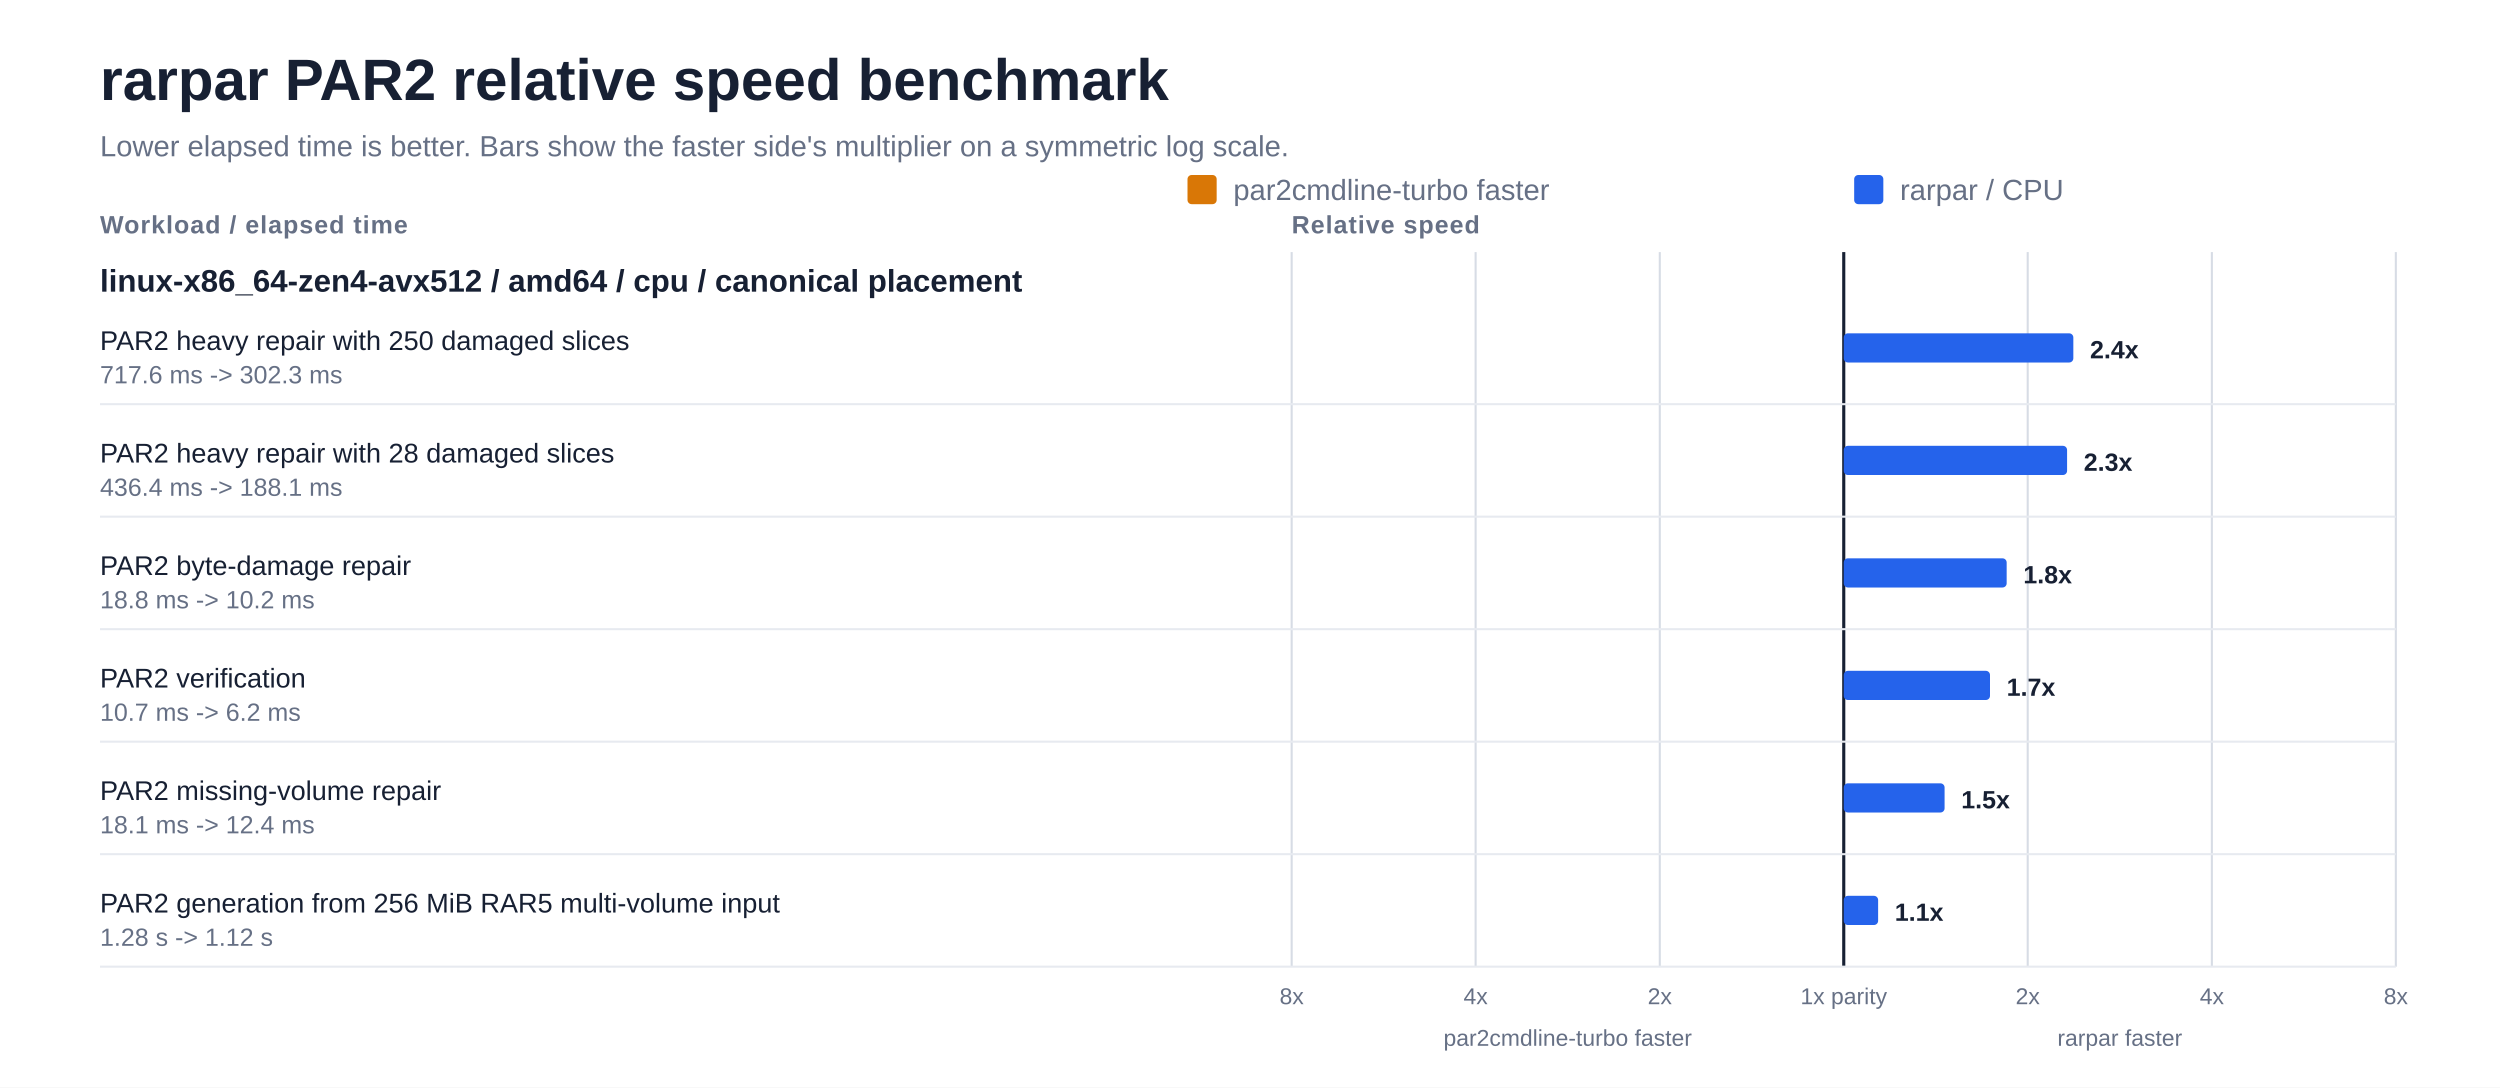
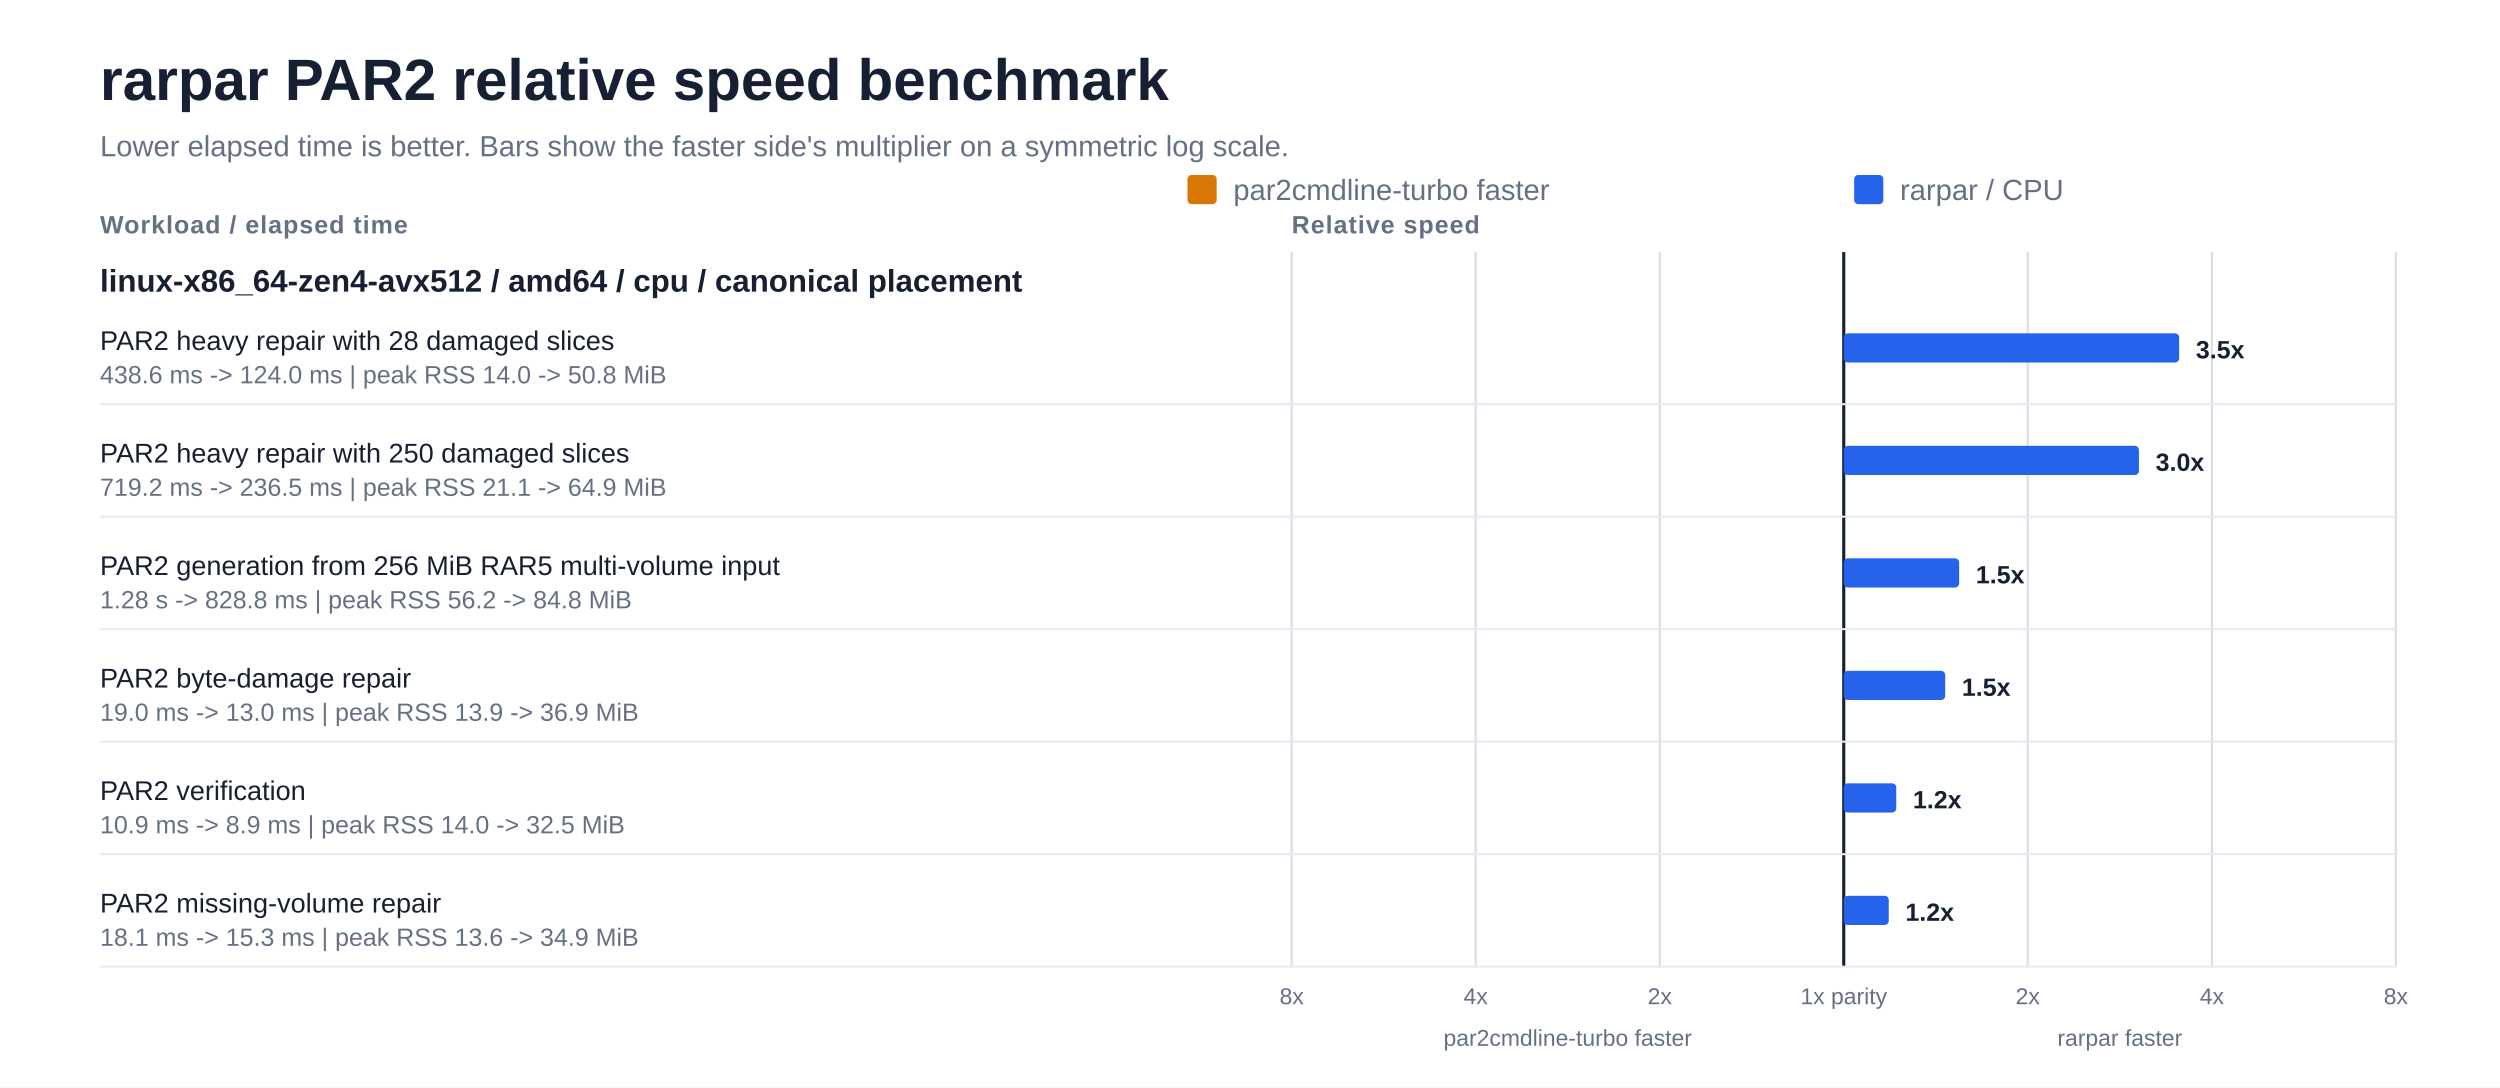
<svg xmlns="http://www.w3.org/2000/svg" width="1200" height="522" viewBox="0 0 1200 522" role="img" aria-labelledby="title desc">
  <style>
    .bg { fill: #ffffff; } text { font-family: Arial, sans-serif; fill: #172033; }
    .title { font-size: 28px; font-weight: 600; } .subtitle { font-size: 14px; fill: #667085; }
    .column { font-size: 12px; font-weight: 600; fill: #667085; letter-spacing: .04em; text-transform: uppercase; }
    .machine { font-size: 15px; font-weight: 600; } .workload { font-size: 13px; font-weight: 500; }
    .timing { font-size: 12px; fill: #667085; } .tick { font-size: 11px; fill: #667085; } .ratio { font-size: 12px; font-weight: 600; }
    .grid { stroke: #d7dce5; stroke-width: 1; } .parity { stroke: #172033; stroke-width: 1.5; } .rule { stroke: #e7eaf0; stroke-width: 1; }
    .cpu { fill: #2563eb; } .gpu { fill: #7c3aed; } .slower { fill: #d97706; }
    @media (prefers-color-scheme: dark) { .bg { fill: #0d1117; } text { fill: #e6edf3; } .subtitle, .column, .timing, .tick { fill: #9ca7b5; } .grid { stroke: #30363d; } .parity { stroke: #e6edf3; } .rule { stroke: #21262d; } .cpu { fill: #58a6ff; } .gpu { fill: #bc8cff; } .slower { fill: #f2a65a; } }
  </style>
  <rect class="bg" width="1200" height="522" />
  <text class="title" x="48" y="48">rarpar PAR2 relative speed benchmark</text>
  <text class="subtitle" x="48" y="75">Lower elapsed time is better. Bars show the faster side's multiplier on a symmetric log scale.</text>
  <g aria-label="Legend">
    <rect class="slower" x="570" y="84" width="14" height="14" rx="2" />
    <text class="subtitle" x="592" y="96">par2cmdline-turbo faster</text>
    <rect class="cpu" x="890" y="84" width="14" height="14" rx="2" />
    <text class="subtitle" x="912" y="96">rarpar / CPU</text>
  </g>
  <text class="column" x="48" y="112">Workload / elapsed time</text>
  <text class="column" x="620" y="112">Relative speed</text>
  <g aria-label="Relative speed axis">
    <line class="grid" x1="620.0" y1="121" x2="620.0" y2="464" />
    <text class="tick" x="620.0" y="482" text-anchor="middle">8x</text>
    <line class="grid" x1="708.3" y1="121" x2="708.3" y2="464" />
    <text class="tick" x="708.3" y="482" text-anchor="middle">4x</text>
    <line class="grid" x1="796.7" y1="121" x2="796.7" y2="464" />
    <text class="tick" x="796.7" y="482" text-anchor="middle">2x</text>
    <line class="parity" x1="885.0" y1="121" x2="885.0" y2="464" />
    <text class="tick" x="885.0" y="482" text-anchor="middle">1x parity</text>
    <line class="grid" x1="973.3" y1="121" x2="973.3" y2="464" />
    <text class="tick" x="973.3" y="482" text-anchor="middle">2x</text>
    <line class="grid" x1="1061.7" y1="121" x2="1061.7" y2="464" />
    <text class="tick" x="1061.7" y="482" text-anchor="middle">4x</text>
    <line class="grid" x1="1150.0" y1="121" x2="1150.0" y2="464" />
    <text class="tick" x="1150.0" y="482" text-anchor="middle">8x</text>
    <text class="tick" x="752.5" y="502" text-anchor="middle">par2cmdline-turbo faster</text>
    <text class="tick" x="1017.5" y="502" text-anchor="middle">rarpar faster</text>
  </g>
  <g aria-label="PAR2 benchmarks">
    <text class="machine" x="48" y="140">linux-x86_64-zen4-avx512 / amd64 / cpu / canonical placement</text>
-     <text class="workload" x="48" y="168">PAR2 heavy repair with 250 damaged slices</text>
-     <text class="timing" x="48" y="184">717.6 ms -&gt; 302.3 ms</text>
-     <rect class="cpu" x="885.0" y="160" width="110.2" height="14" rx="2" />
-     <text class="ratio" x="1003.2" y="172">2.4x</text>
+     <text class="workload" x="48" y="168">PAR2 heavy repair with 28 damaged slices</text>
+     <text class="timing" x="48" y="184">438.6 ms -&gt; 124.0 ms  |  peak RSS 14.0 -&gt; 50.8 MiB</text>
+     <rect class="cpu" x="885.0" y="160" width="161.0" height="14" rx="2" />
+     <text class="ratio" x="1054.0" y="172">3.5x</text>
    <line class="rule" x1="48" y1="194" x2="1150" y2="194" />
-     <text class="workload" x="48" y="222">PAR2 heavy repair with 28 damaged slices</text>
-     <text class="timing" x="48" y="238">436.4 ms -&gt; 188.1 ms</text>
-     <rect class="cpu" x="885.0" y="214" width="107.2" height="14" rx="2" />
-     <text class="ratio" x="1000.2" y="226">2.3x</text>
+     <text class="workload" x="48" y="222">PAR2 heavy repair with 250 damaged slices</text>
+     <text class="timing" x="48" y="238">719.2 ms -&gt; 236.5 ms  |  peak RSS 21.1 -&gt; 64.9 MiB</text>
+     <rect class="cpu" x="885.0" y="214" width="141.7" height="14" rx="2" />
+     <text class="ratio" x="1034.7" y="226">3.0x</text>
    <line class="rule" x1="48" y1="248" x2="1150" y2="248" />
-     <text class="workload" x="48" y="276">PAR2 byte-damage repair</text>
-     <text class="timing" x="48" y="292">18.8 ms -&gt; 10.2 ms</text>
-     <rect class="cpu" x="885.0" y="268" width="78.2" height="14" rx="2" />
-     <text class="ratio" x="971.2" y="280">1.8x</text>
+     <text class="workload" x="48" y="276">PAR2 generation from 256 MiB RAR5 multi-volume input</text>
+     <text class="timing" x="48" y="292">1.28 s -&gt; 828.8 ms  |  peak RSS 56.2 -&gt; 84.8 MiB</text>
+     <rect class="cpu" x="885.0" y="268" width="55.4" height="14" rx="2" />
+     <text class="ratio" x="948.4" y="280">1.5x</text>
    <line class="rule" x1="48" y1="302" x2="1150" y2="302" />
-     <text class="workload" x="48" y="330">PAR2 verification</text>
-     <text class="timing" x="48" y="346">10.7 ms -&gt; 6.2 ms</text>
-     <rect class="cpu" x="885.0" y="322" width="70.2" height="14" rx="2" />
-     <text class="ratio" x="963.2" y="334">1.7x</text>
+     <text class="workload" x="48" y="330">PAR2 byte-damage repair</text>
+     <text class="timing" x="48" y="346">19.0 ms -&gt; 13.0 ms  |  peak RSS 13.9 -&gt; 36.9 MiB</text>
+     <rect class="cpu" x="885.0" y="322" width="48.7" height="14" rx="2" />
+     <text class="ratio" x="941.7" y="334">1.5x</text>
    <line class="rule" x1="48" y1="356" x2="1150" y2="356" />
-     <text class="workload" x="48" y="384">PAR2 missing-volume repair</text>
-     <text class="timing" x="48" y="400">18.1 ms -&gt; 12.4 ms</text>
-     <rect class="cpu" x="885.0" y="376" width="48.4" height="14" rx="2" />
-     <text class="ratio" x="941.4" y="388">1.5x</text>
+     <text class="workload" x="48" y="384">PAR2 verification</text>
+     <text class="timing" x="48" y="400">10.9 ms -&gt; 8.9 ms  |  peak RSS 14.0 -&gt; 32.5 MiB</text>
+     <rect class="cpu" x="885.0" y="376" width="25.2" height="14" rx="2" />
+     <text class="ratio" x="918.2" y="388">1.2x</text>
    <line class="rule" x1="48" y1="410" x2="1150" y2="410" />
-     <text class="workload" x="48" y="438">PAR2 generation from 256 MiB RAR5 multi-volume input</text>
-     <text class="timing" x="48" y="454">1.28 s -&gt; 1.12 s</text>
-     <rect class="cpu" x="885.0" y="430" width="16.5" height="14" rx="2" />
-     <text class="ratio" x="909.5" y="442">1.1x</text>
+     <text class="workload" x="48" y="438">PAR2 missing-volume repair</text>
+     <text class="timing" x="48" y="454">18.1 ms -&gt; 15.3 ms  |  peak RSS 13.6 -&gt; 34.9 MiB</text>
+     <rect class="cpu" x="885.0" y="430" width="21.6" height="14" rx="2" />
+     <text class="ratio" x="914.6" y="442">1.2x</text>
    <line class="rule" x1="48" y1="464" x2="1150" y2="464" />
  </g>
</svg>
